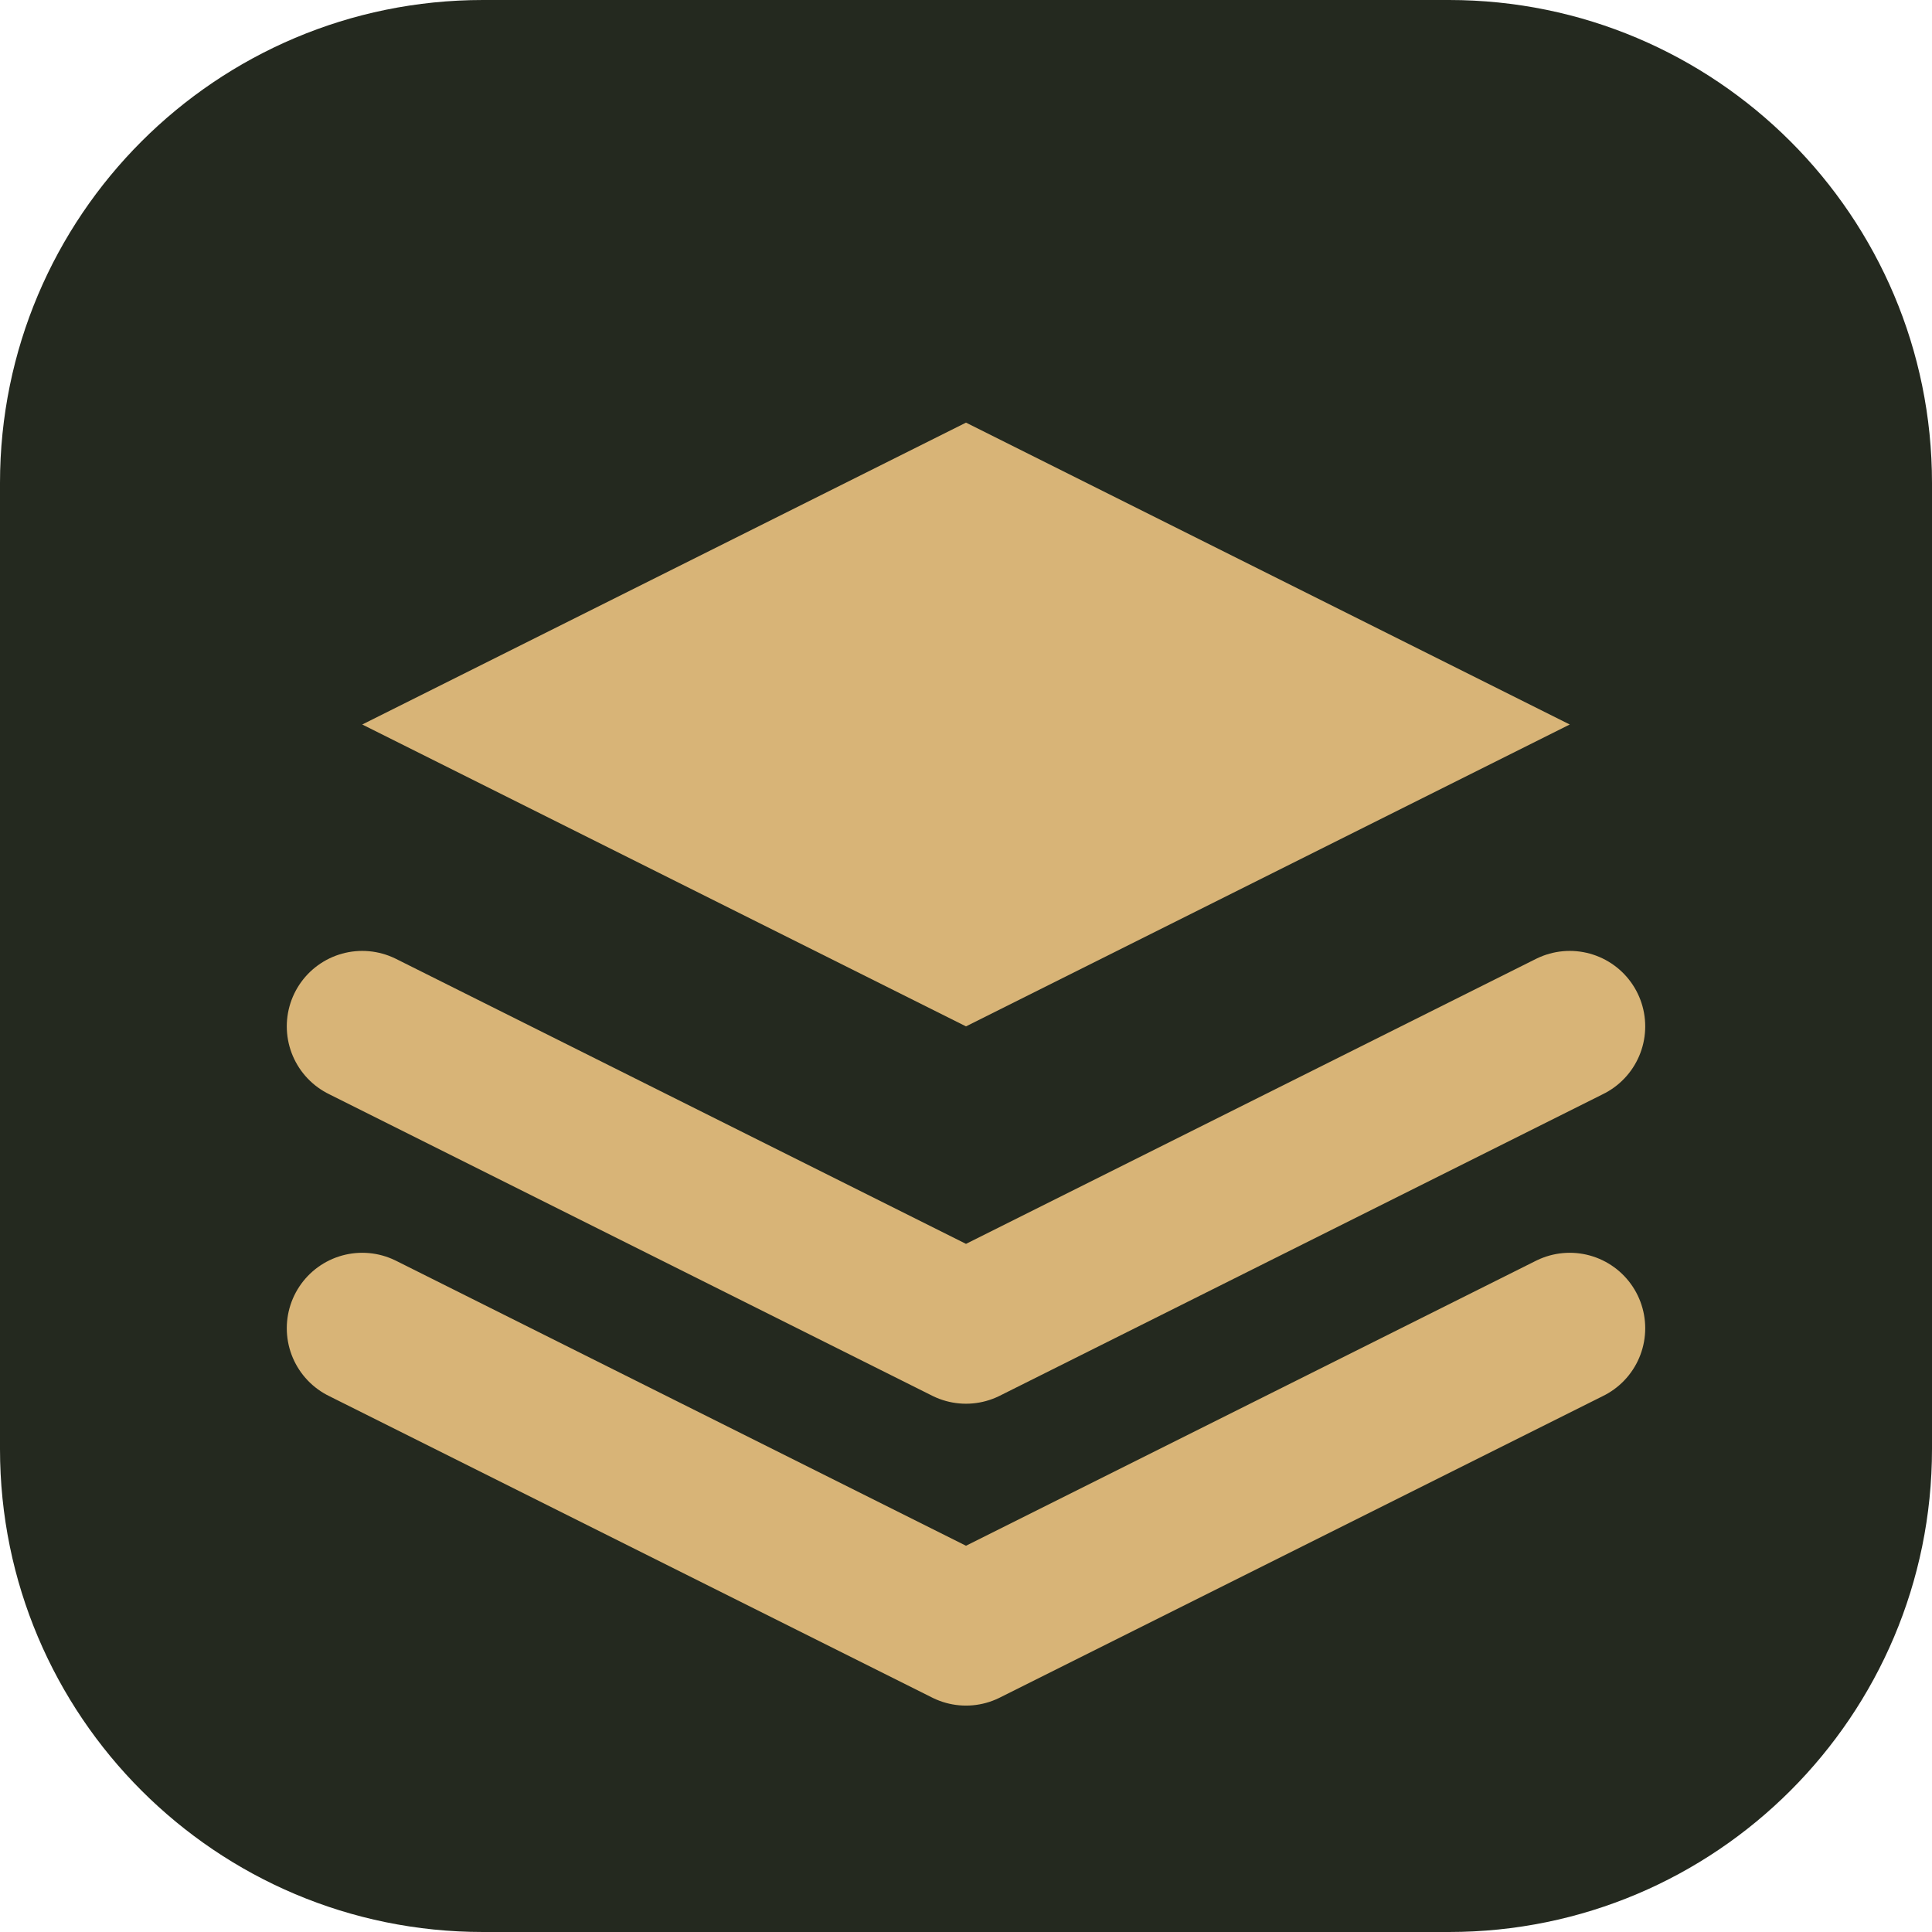
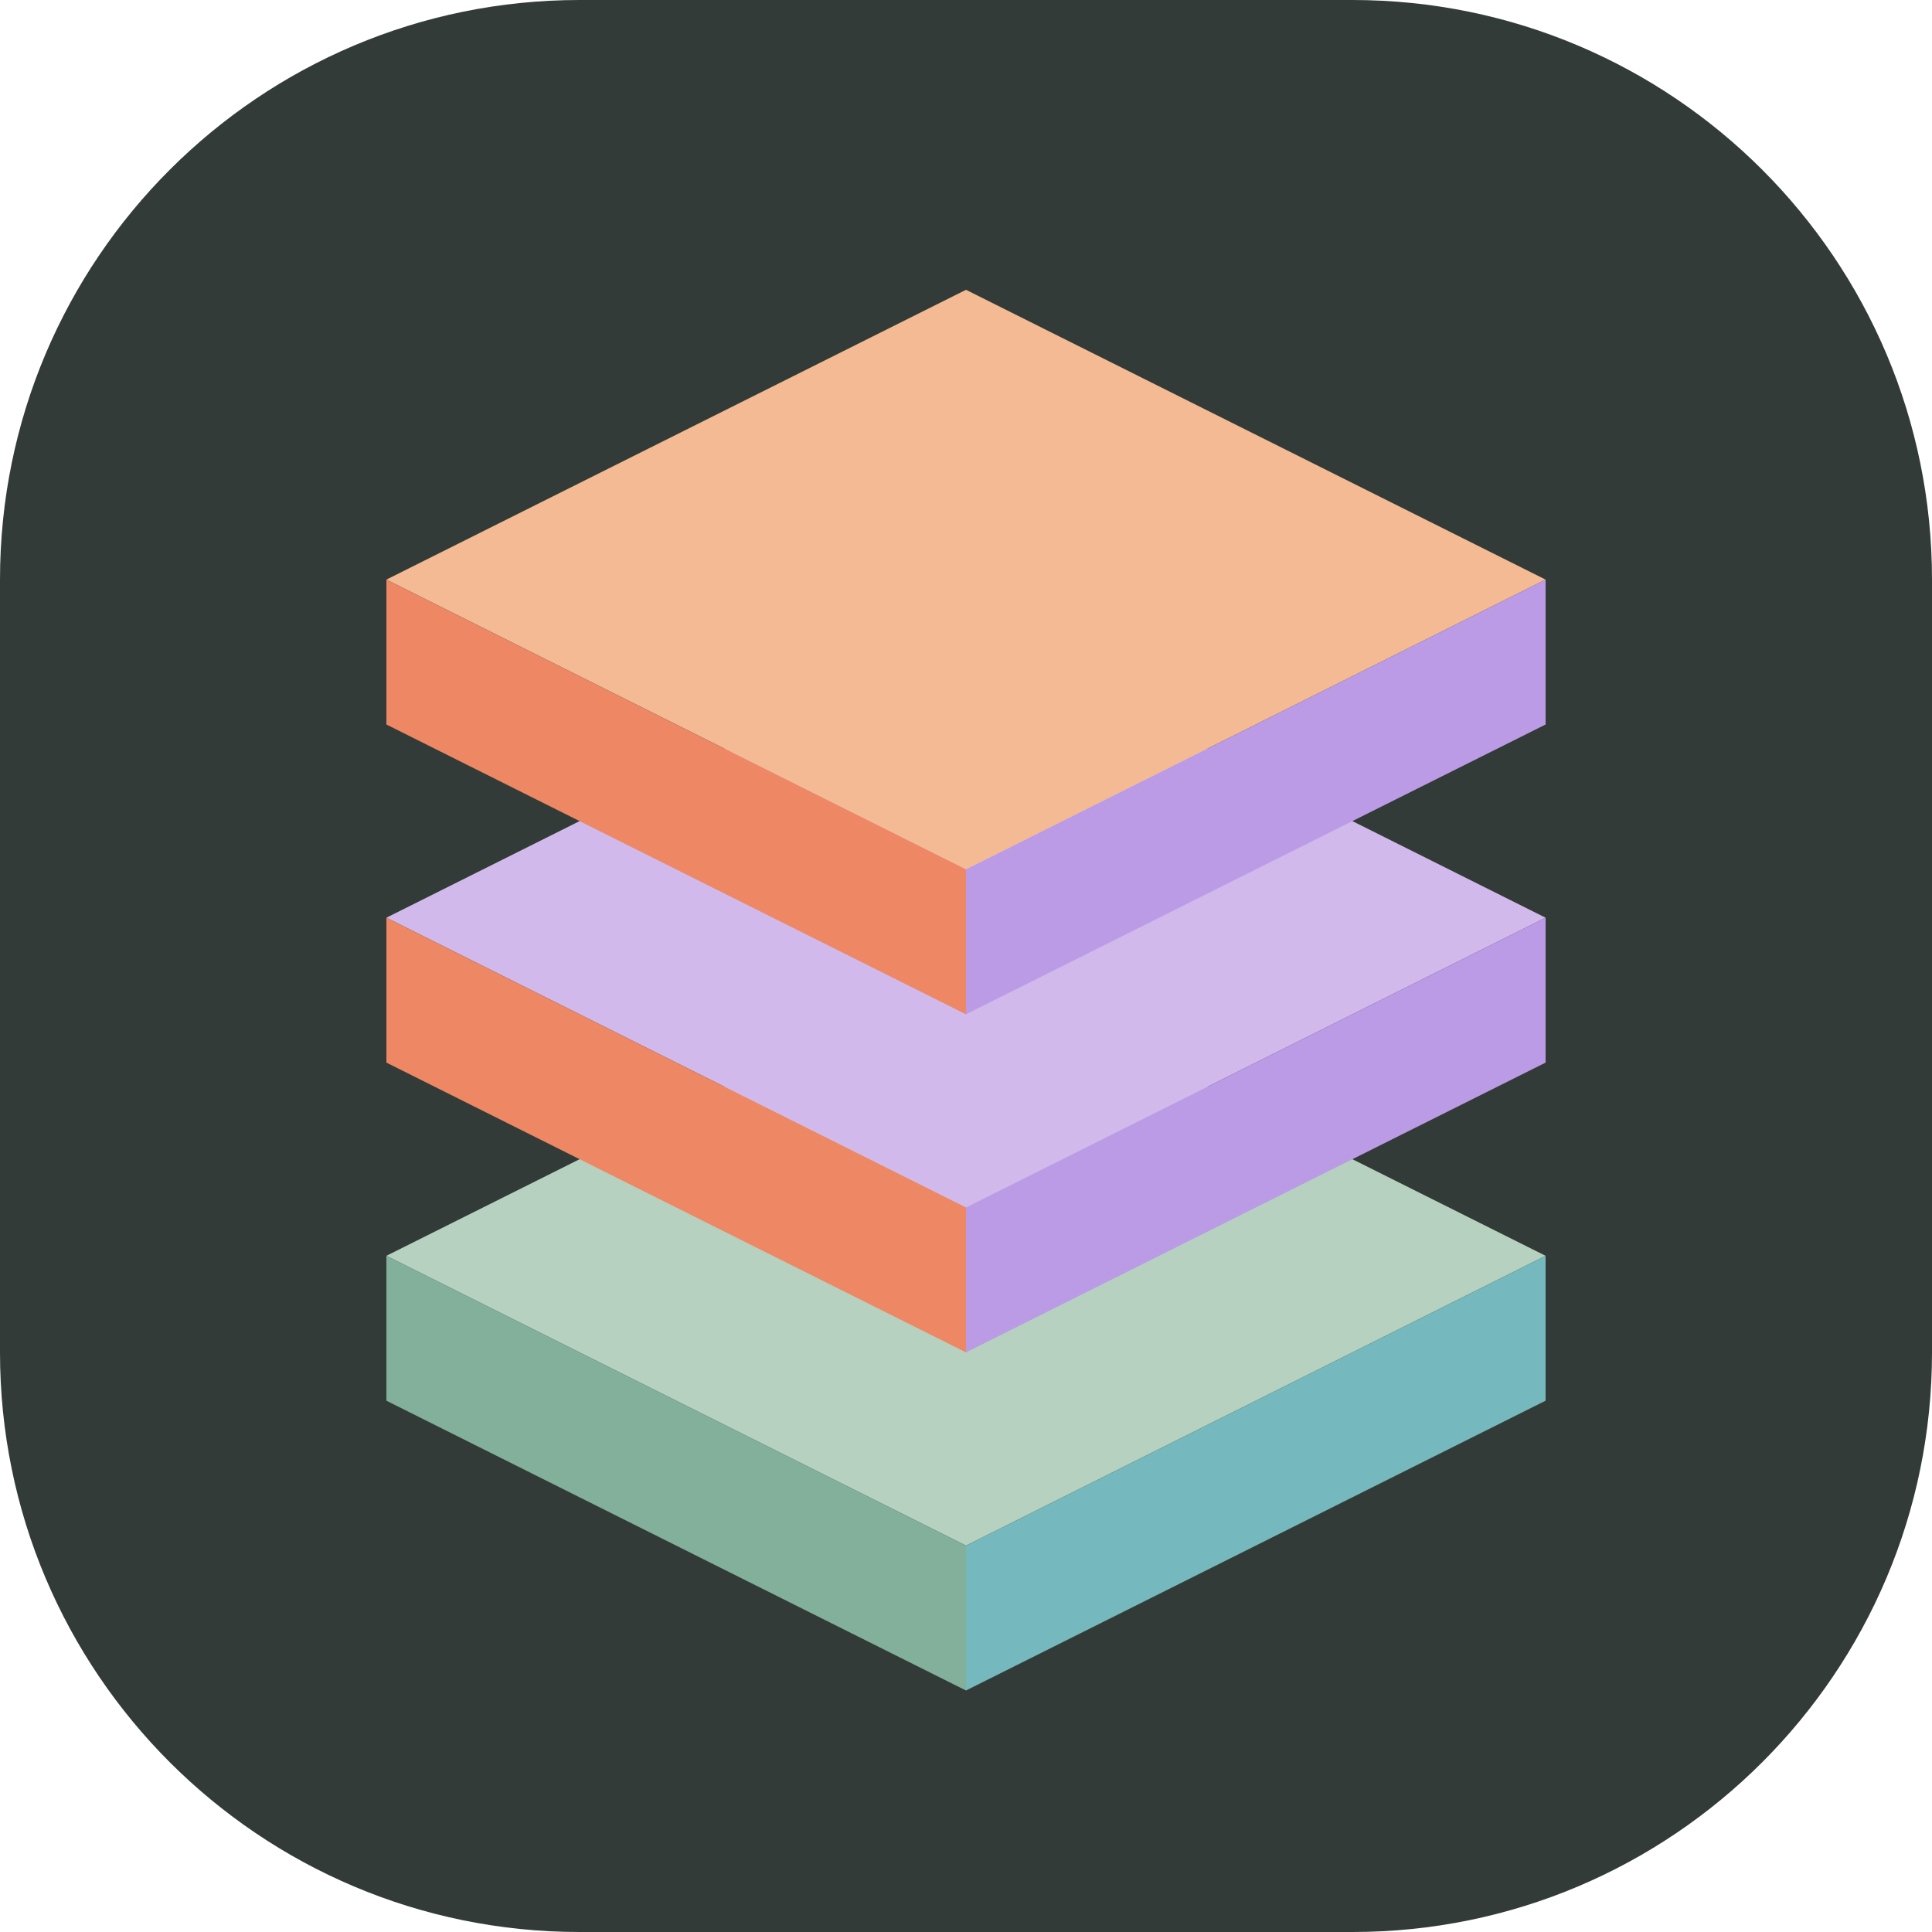
- <svg xmlns="http://www.w3.org/2000/svg" viewBox="0 0 64 64">
-   <rect width="64" height="64" rx="16" fill="#24291f" />
-   <path d="m12 24 20-10 20 10-20 10Z" fill="#d8b477" />
-   <path d="m12 34 20 10 20-10M12 44l20 10 20-10" fill="none" stroke="#d8b477" stroke-width="5" stroke-linecap="round" stroke-linejoin="round" />
+ <svg xmlns="http://www.w3.org/2000/svg" viewBox="0 0 40 40">
+   <rect width="40" height="40" rx="12" fill="#323b37" />
+   <path d="m20 20 12 6-12 6-12-6Z" fill="#b6d1bf" />
+   <path d="M8 26v3l12 6v-3Z" fill="#83b09a" />
+   <path d="m20 32 12-6v3l-12 6Z" fill="#75b8bd" />
+   <path d="m20 13 12 6-12 6-12-6Z" fill="#d1b9eb" />
+   <path d="M8 19v3l12 6v-3Z" fill="#ed8764" />
+   <path d="m20 25 12-6v3l-12 6Z" fill="#bc9be6" />
+   <path d="m20 6 12 6-12 6-12-6Z" fill="#f3ba94" />
+   <path d="M8 12v3l12 6v-3Z" fill="#ed8764" />
+   <path d="m20 18 12-6v3l-12 6Z" fill="#bc9be6" />
</svg>
